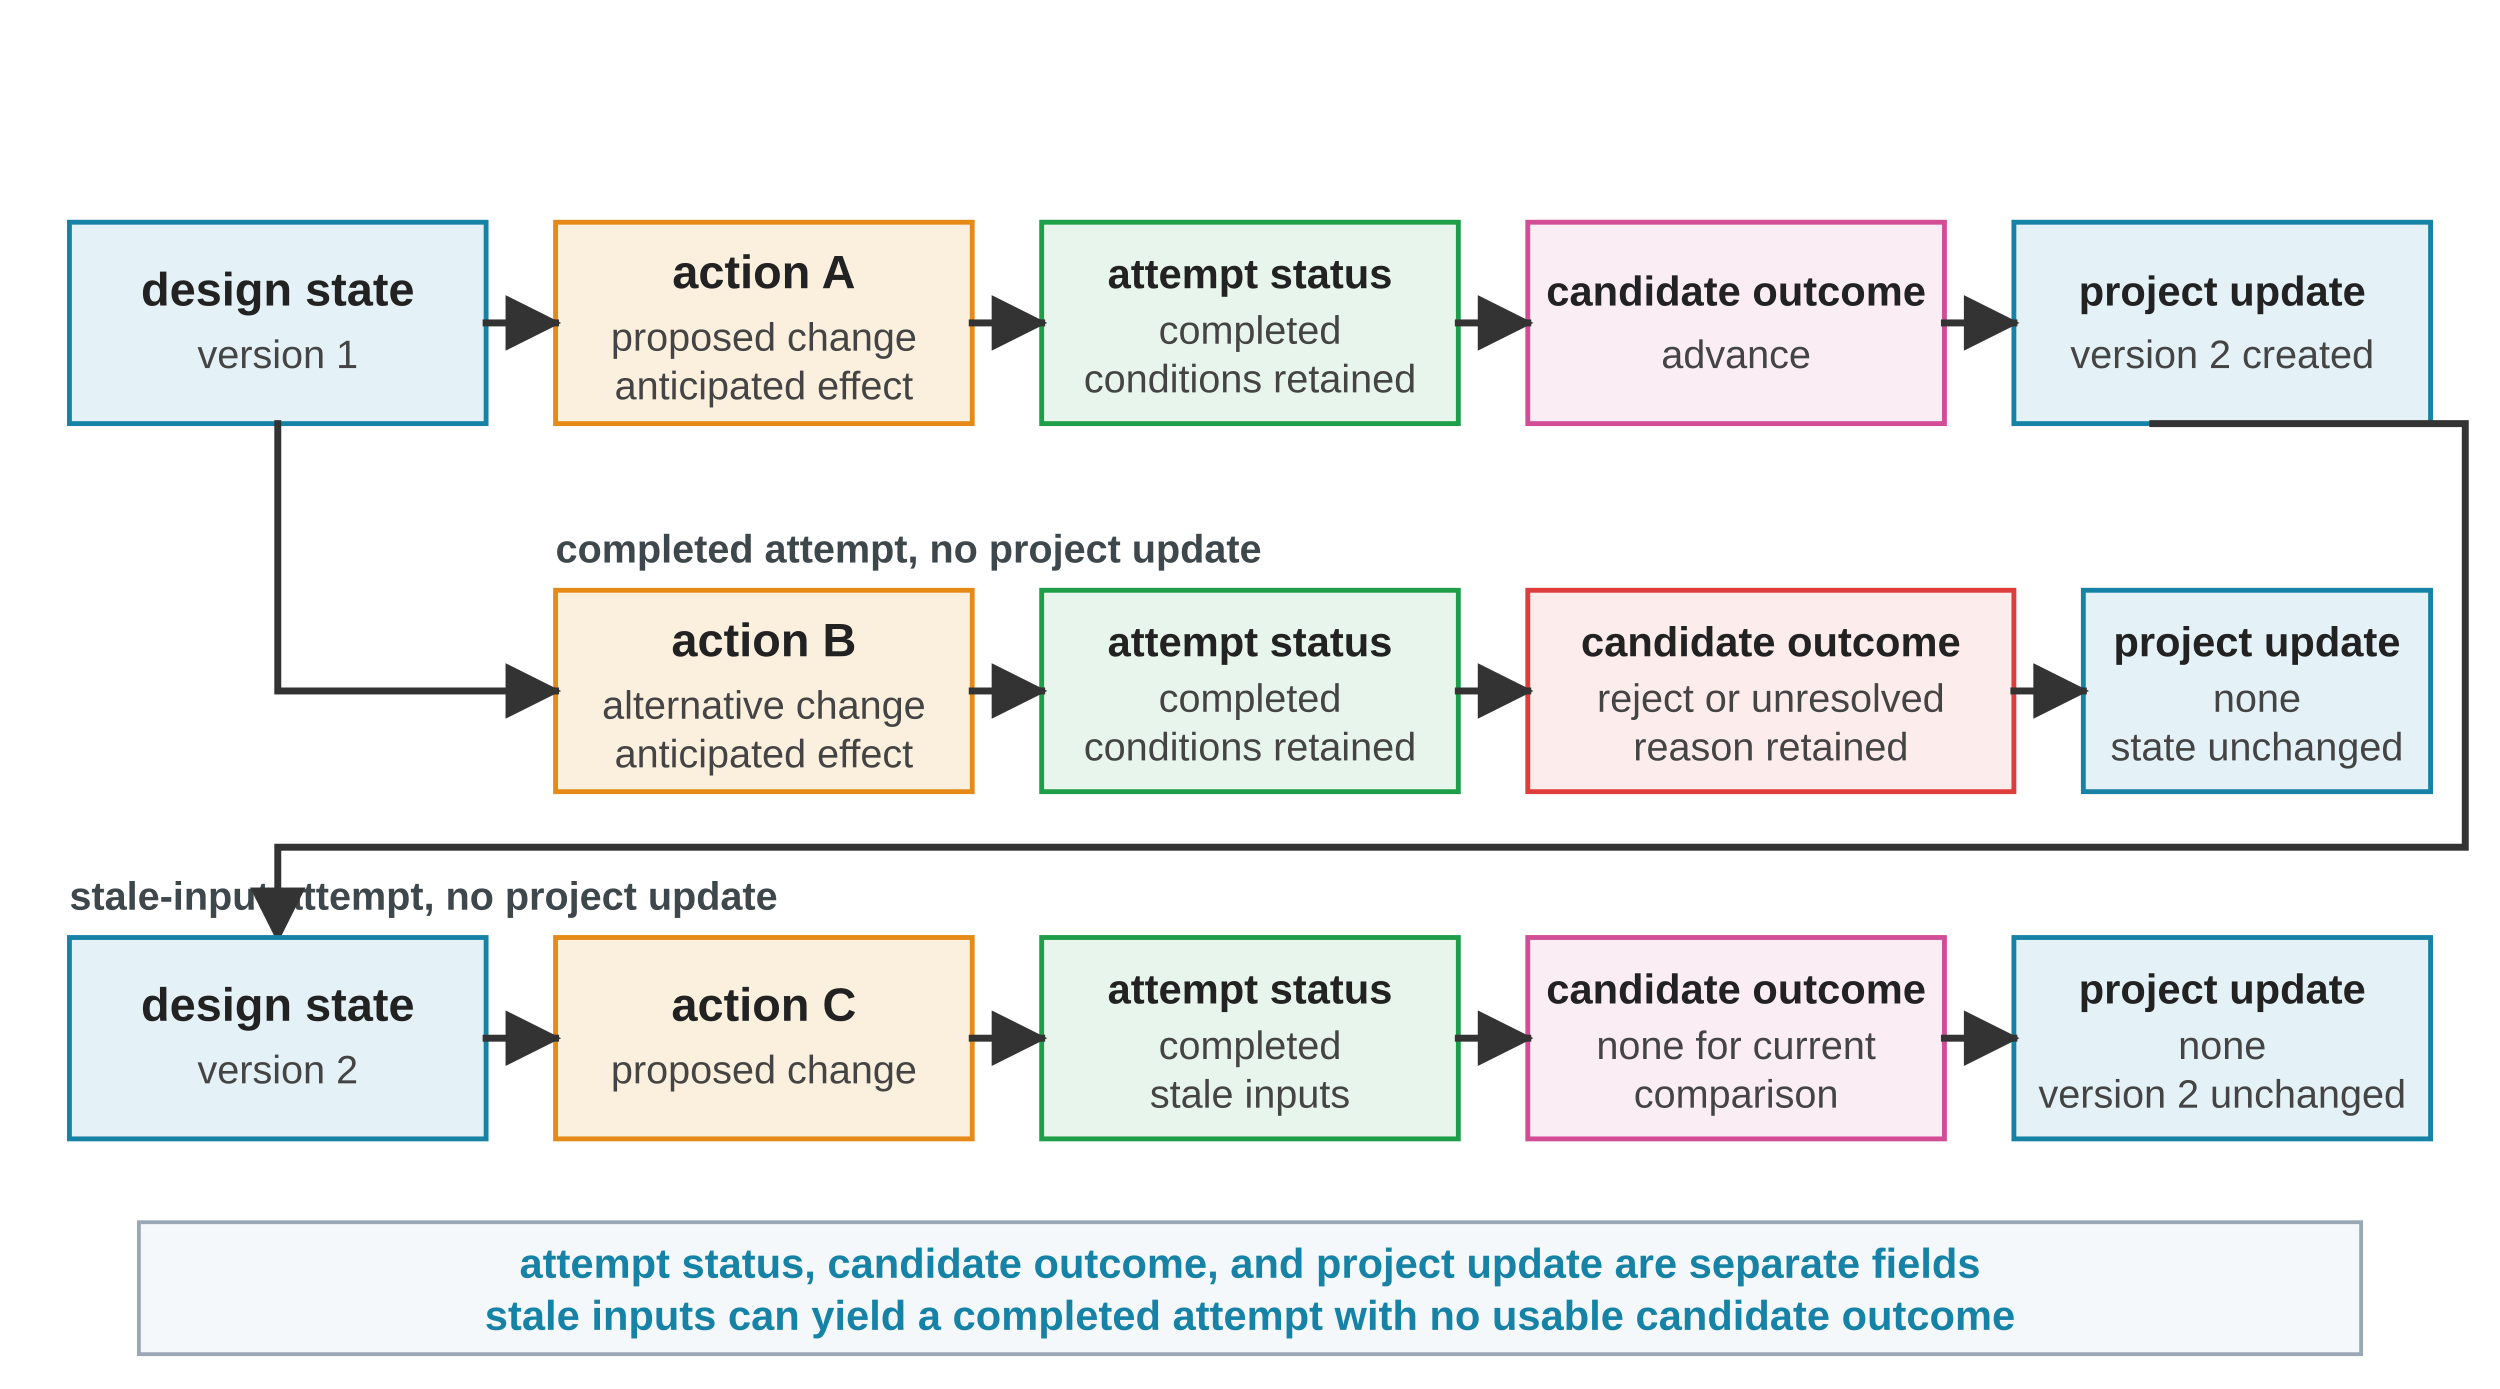
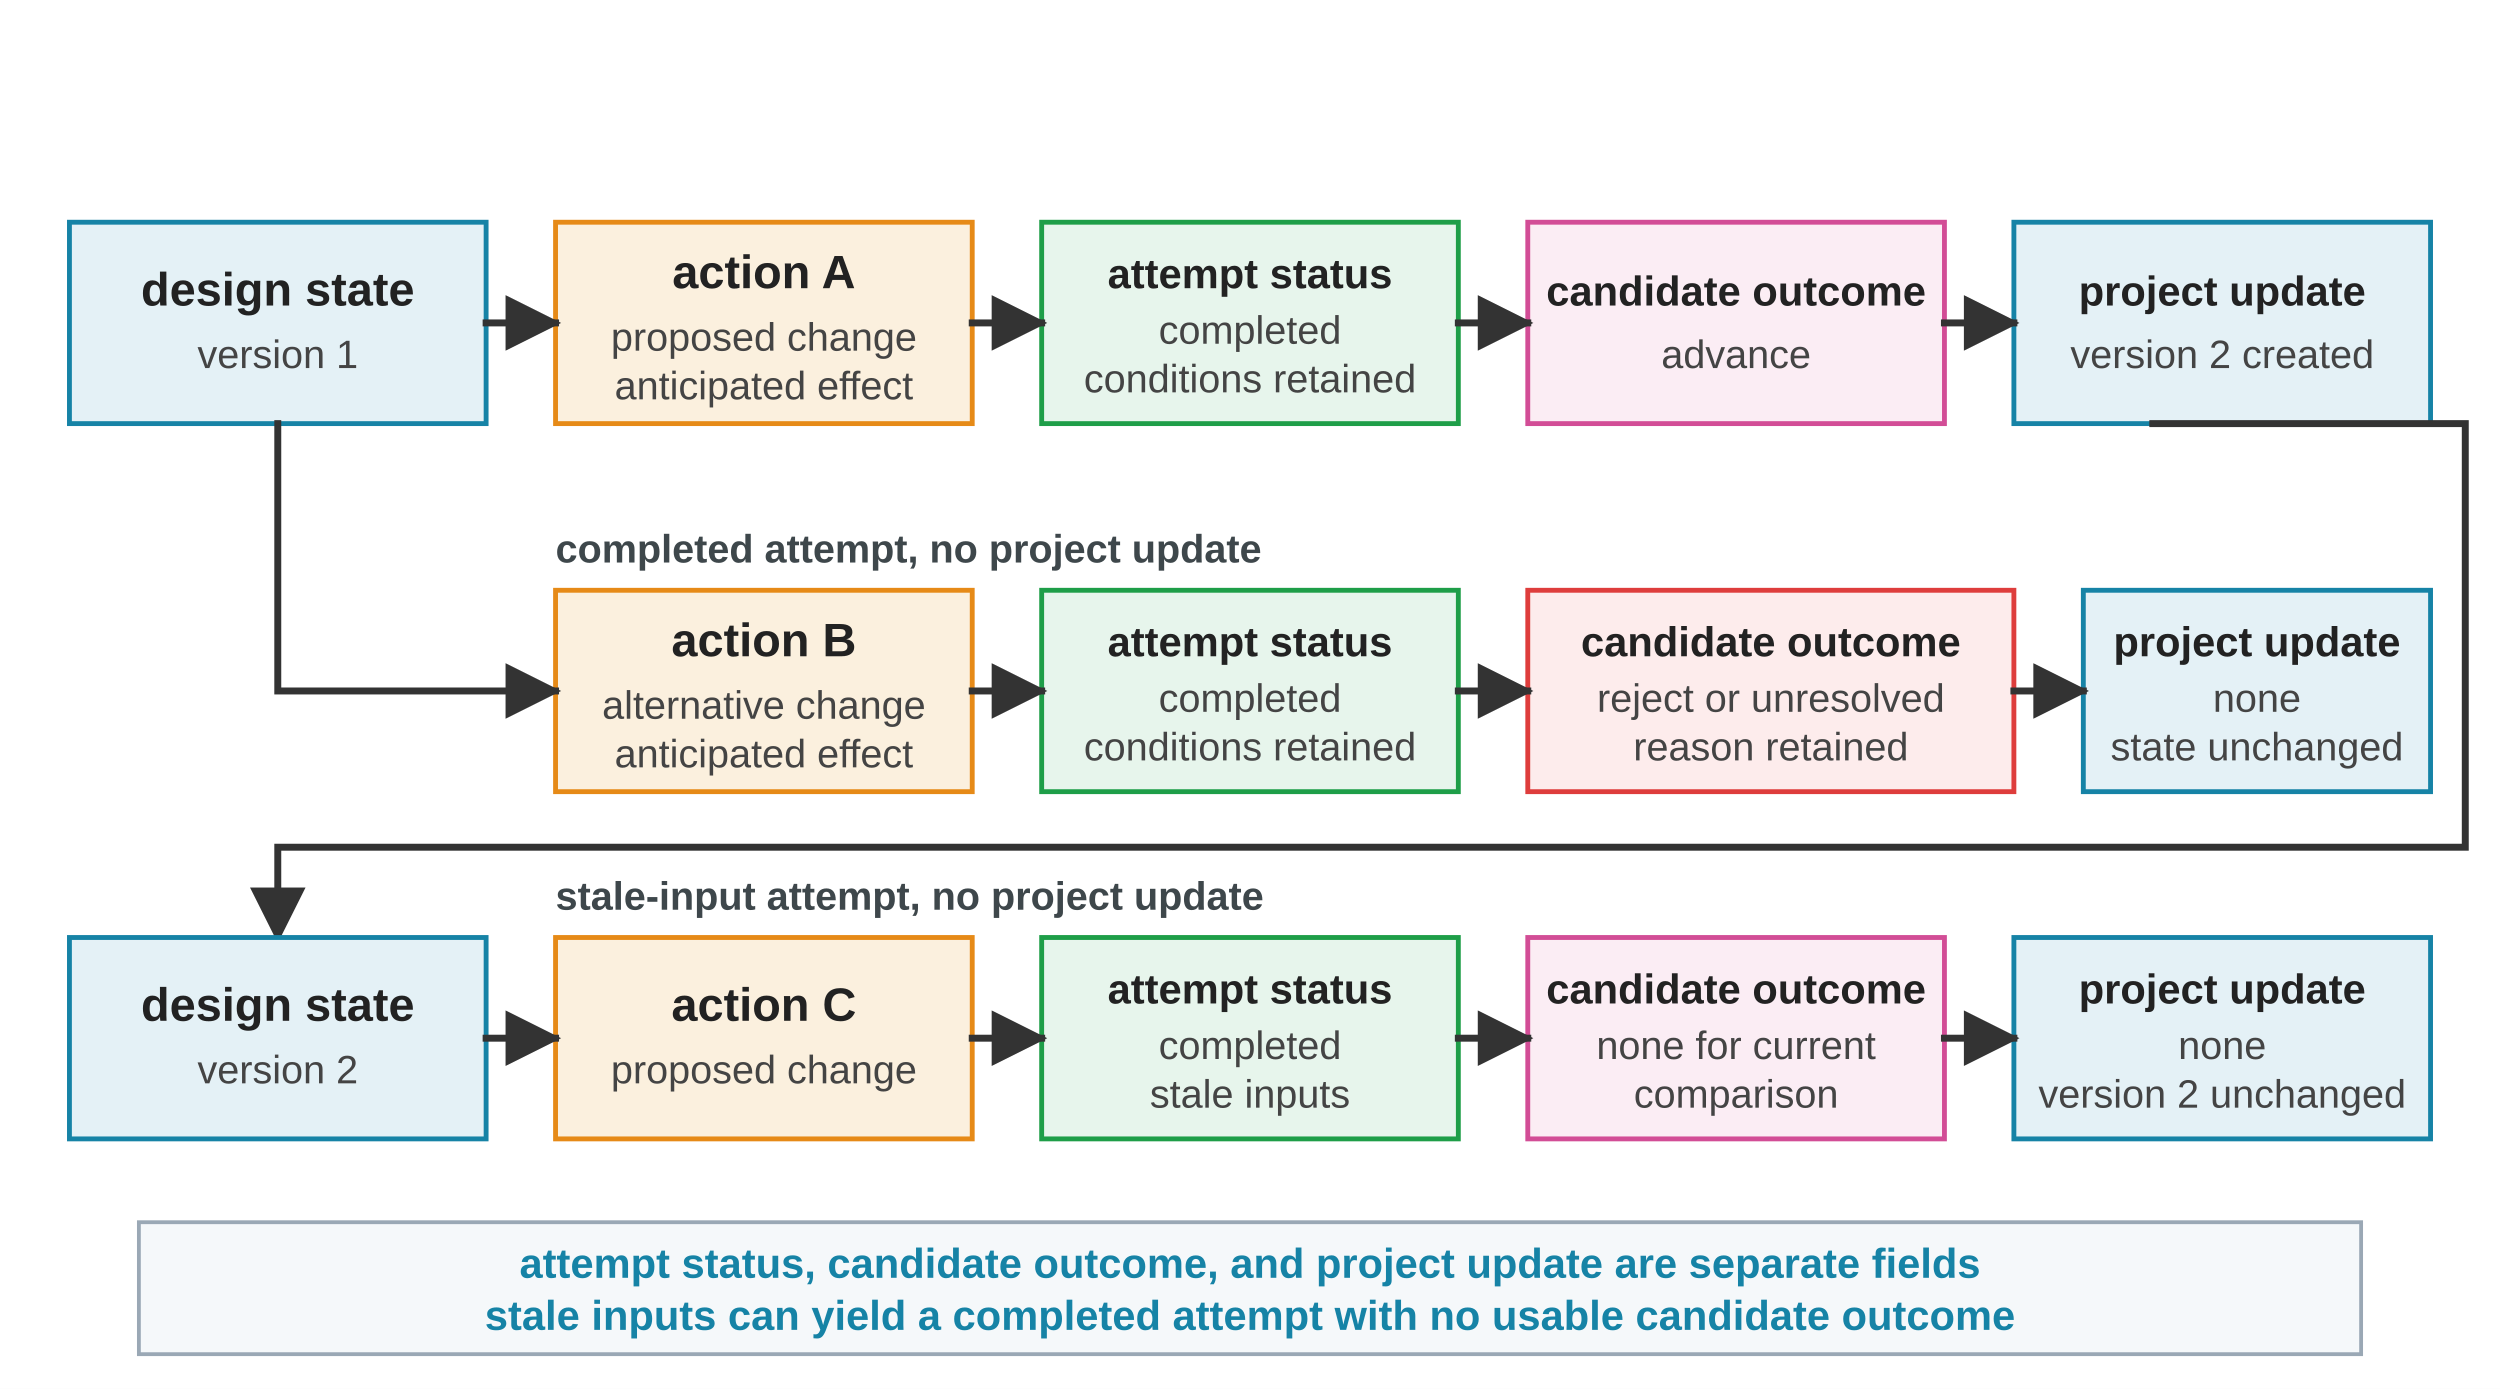
<svg xmlns="http://www.w3.org/2000/svg" viewBox="0 0 720 400" role="img">
  <defs>
    <marker id="arrow" viewBox="0 0 10 10" refX="9" refY="5" markerWidth="8" markerHeight="8" orient="auto">
      <path d="M 0 0 L 10 5 L 0 10 z" fill="#333333" />
    </marker>
    <marker id="arrow-blue" viewBox="0 0 10 10" refX="9" refY="5" markerWidth="8" markerHeight="8" orient="auto">
      <path d="M 0 0 L 10 5 L 0 10 z" fill="#1683A6" />
    </marker>
    <style>
      .font { font-family: Arial, Helvetica, sans-serif; }
      .label { font-size: 13.5px; font-weight: 700; fill: #222222; }
      .field { font-size: 12px; font-weight: 700; fill: #222222; }
      .small { font-size: 11.4px; fill: #444444; }
      .tag { font-size: 11.4px; font-weight: 700; fill: #3E474B; }
      .note { font-size: 12px; font-weight: 700; fill: #1683A6; }
      .state { fill: #E4F1F6; stroke: #1683A6; stroke-width: 1.4; }
      .action { fill: #FBF0DE; stroke: #E68A17; stroke-width: 1.4; }
      .obs { fill: #E7F5EC; stroke: #1E9E48; stroke-width: 1.4; }
      .dec { fill: #FBEDF4; stroke: #D24D96; stroke-width: 1.4; }
      .rej { fill: #FDECEC; stroke: #DE3D3C; stroke-width: 1.4; }
      .bar { fill: #F5F8FA; stroke: #9AA8B5; stroke-width: 1.1; }
      .arrow { stroke: #333333; stroke-width: 2; fill: none; stroke-linecap: square; }
      .keep { stroke: #1683A6; stroke-width: 1.8; fill: none; stroke-dasharray: 5 4; stroke-linecap: square; }
    </style>
  </defs>
  <rect width="720" height="400" fill="#FFFFFF" />
  <g class="font">
    <rect class="state" x="20" y="64" width="120" height="58" />
    <text class="label" x="80" y="88" text-anchor="middle">design state</text>
    <text class="small" x="80" y="106" text-anchor="middle">version 1</text>
    <rect class="action" x="160" y="64" width="120" height="58" />
    <text class="label" x="220" y="83" text-anchor="middle">action A</text>
    <text class="small" x="220" y="101" text-anchor="middle">proposed change</text>
    <text class="small" x="220" y="115" text-anchor="middle">anticipated effect</text>
    <rect class="obs" x="300" y="64" width="120" height="58" />
    <text class="field" x="360" y="83" text-anchor="middle">attempt status</text>
    <text class="small" x="360" y="99" text-anchor="middle">completed</text>
    <text class="small" x="360" y="113" text-anchor="middle">conditions retained</text>
    <rect class="dec" x="440" y="64" width="120" height="58" />
    <text class="field" x="500" y="88" text-anchor="middle">candidate outcome</text>
    <text class="small" x="500" y="106" text-anchor="middle">advance</text>
    <rect class="state" x="580" y="64" width="120" height="58" />
    <text class="field" x="640" y="88" text-anchor="middle">project update</text>
    <text class="small" x="640" y="106" text-anchor="middle">version 2 created</text>
    <line class="arrow" x1="140" y1="93" x2="160" y2="93" marker-end="url(#arrow)" />
    <line class="arrow" x1="280" y1="93" x2="300" y2="93" marker-end="url(#arrow)" />
    <line class="arrow" x1="420" y1="93" x2="440" y2="93" marker-end="url(#arrow)" />
    <line class="arrow" x1="560" y1="93" x2="580" y2="93" marker-end="url(#arrow)" />
    <text class="tag" x="160" y="162">completed attempt, no project update</text>
    <rect class="action" x="160" y="170" width="120" height="58" />
    <text class="label" x="220" y="189" text-anchor="middle">action B</text>
    <text class="small" x="220" y="207" text-anchor="middle">alternative change</text>
    <text class="small" x="220" y="221" text-anchor="middle">anticipated effect</text>
    <rect class="obs" x="300" y="170" width="120" height="58" />
    <text class="field" x="360" y="189" text-anchor="middle">attempt status</text>
    <text class="small" x="360" y="205" text-anchor="middle">completed</text>
    <text class="small" x="360" y="219" text-anchor="middle">conditions retained</text>
    <rect class="rej" x="440" y="170" width="140" height="58" />
    <text class="field" x="510" y="189" text-anchor="middle">candidate outcome</text>
    <text class="small" x="510" y="205" text-anchor="middle">reject or unresolved</text>
    <text class="small" x="510" y="219" text-anchor="middle">reason retained</text>
    <rect class="state" x="600" y="170" width="100" height="58" />
    <text class="field" x="650" y="189" text-anchor="middle">project update</text>
    <text class="small" x="650" y="205" text-anchor="middle">none</text>
    <text class="small" x="650" y="219" text-anchor="middle">state unchanged</text>
    <path class="arrow" d="M 80 122 L 80 199 L 160 199" marker-end="url(#arrow)" />
    <line class="arrow" x1="280" y1="199" x2="300" y2="199" marker-end="url(#arrow)" />
    <line class="arrow" x1="420" y1="199" x2="440" y2="199" marker-end="url(#arrow)" />
    <line class="arrow" x1="580" y1="199" x2="600" y2="199" marker-end="url(#arrow)" />
-     <text class="tag" x="20" y="262">stale-input attempt, no project update</text>
+     <text class="tag" x="160" y="262">stale-input attempt, no project update</text>
    <path class="arrow" d="M 620 122 L 710 122 L 710 244 L 80 244 L 80 270" marker-end="url(#arrow)" />
    <rect class="state" x="20" y="270" width="120" height="58" />
    <text class="label" x="80" y="294" text-anchor="middle">design state</text>
    <text class="small" x="80" y="312" text-anchor="middle">version 2</text>
    <rect class="action" x="160" y="270" width="120" height="58" />
    <text class="label" x="220" y="294" text-anchor="middle">action C</text>
    <text class="small" x="220" y="312" text-anchor="middle">proposed change</text>
    <rect class="obs" x="300" y="270" width="120" height="58" />
    <text class="field" x="360" y="289" text-anchor="middle">attempt status</text>
    <text class="small" x="360" y="305" text-anchor="middle">completed</text>
    <text class="small" x="360" y="319" text-anchor="middle">stale inputs</text>
    <rect class="dec" x="440" y="270" width="120" height="58" />
    <text class="field" x="500" y="289" text-anchor="middle">candidate outcome</text>
    <text class="small" x="500" y="305" text-anchor="middle">none for current</text>
    <text class="small" x="500" y="319" text-anchor="middle">comparison</text>
    <rect class="state" x="580" y="270" width="120" height="58" />
    <text class="field" x="640" y="289" text-anchor="middle">project update</text>
    <text class="small" x="640" y="305" text-anchor="middle">none</text>
    <text class="small" x="640" y="319" text-anchor="middle">version 2 unchanged</text>
    <line class="arrow" x1="140" y1="299" x2="160" y2="299" marker-end="url(#arrow)" />
    <line class="arrow" x1="280" y1="299" x2="300" y2="299" marker-end="url(#arrow)" />
    <line class="arrow" x1="420" y1="299" x2="440" y2="299" marker-end="url(#arrow)" />
    <line class="arrow" x1="560" y1="299" x2="580" y2="299" marker-end="url(#arrow)" />
    <rect class="bar" x="40" y="352" width="640" height="38" />
    <text class="note" x="360" y="368" text-anchor="middle">attempt status, candidate outcome, and project update are separate fields</text>
    <text class="note" x="360" y="383" text-anchor="middle">stale inputs can yield a completed attempt with no usable candidate outcome</text>
  </g>
</svg>
